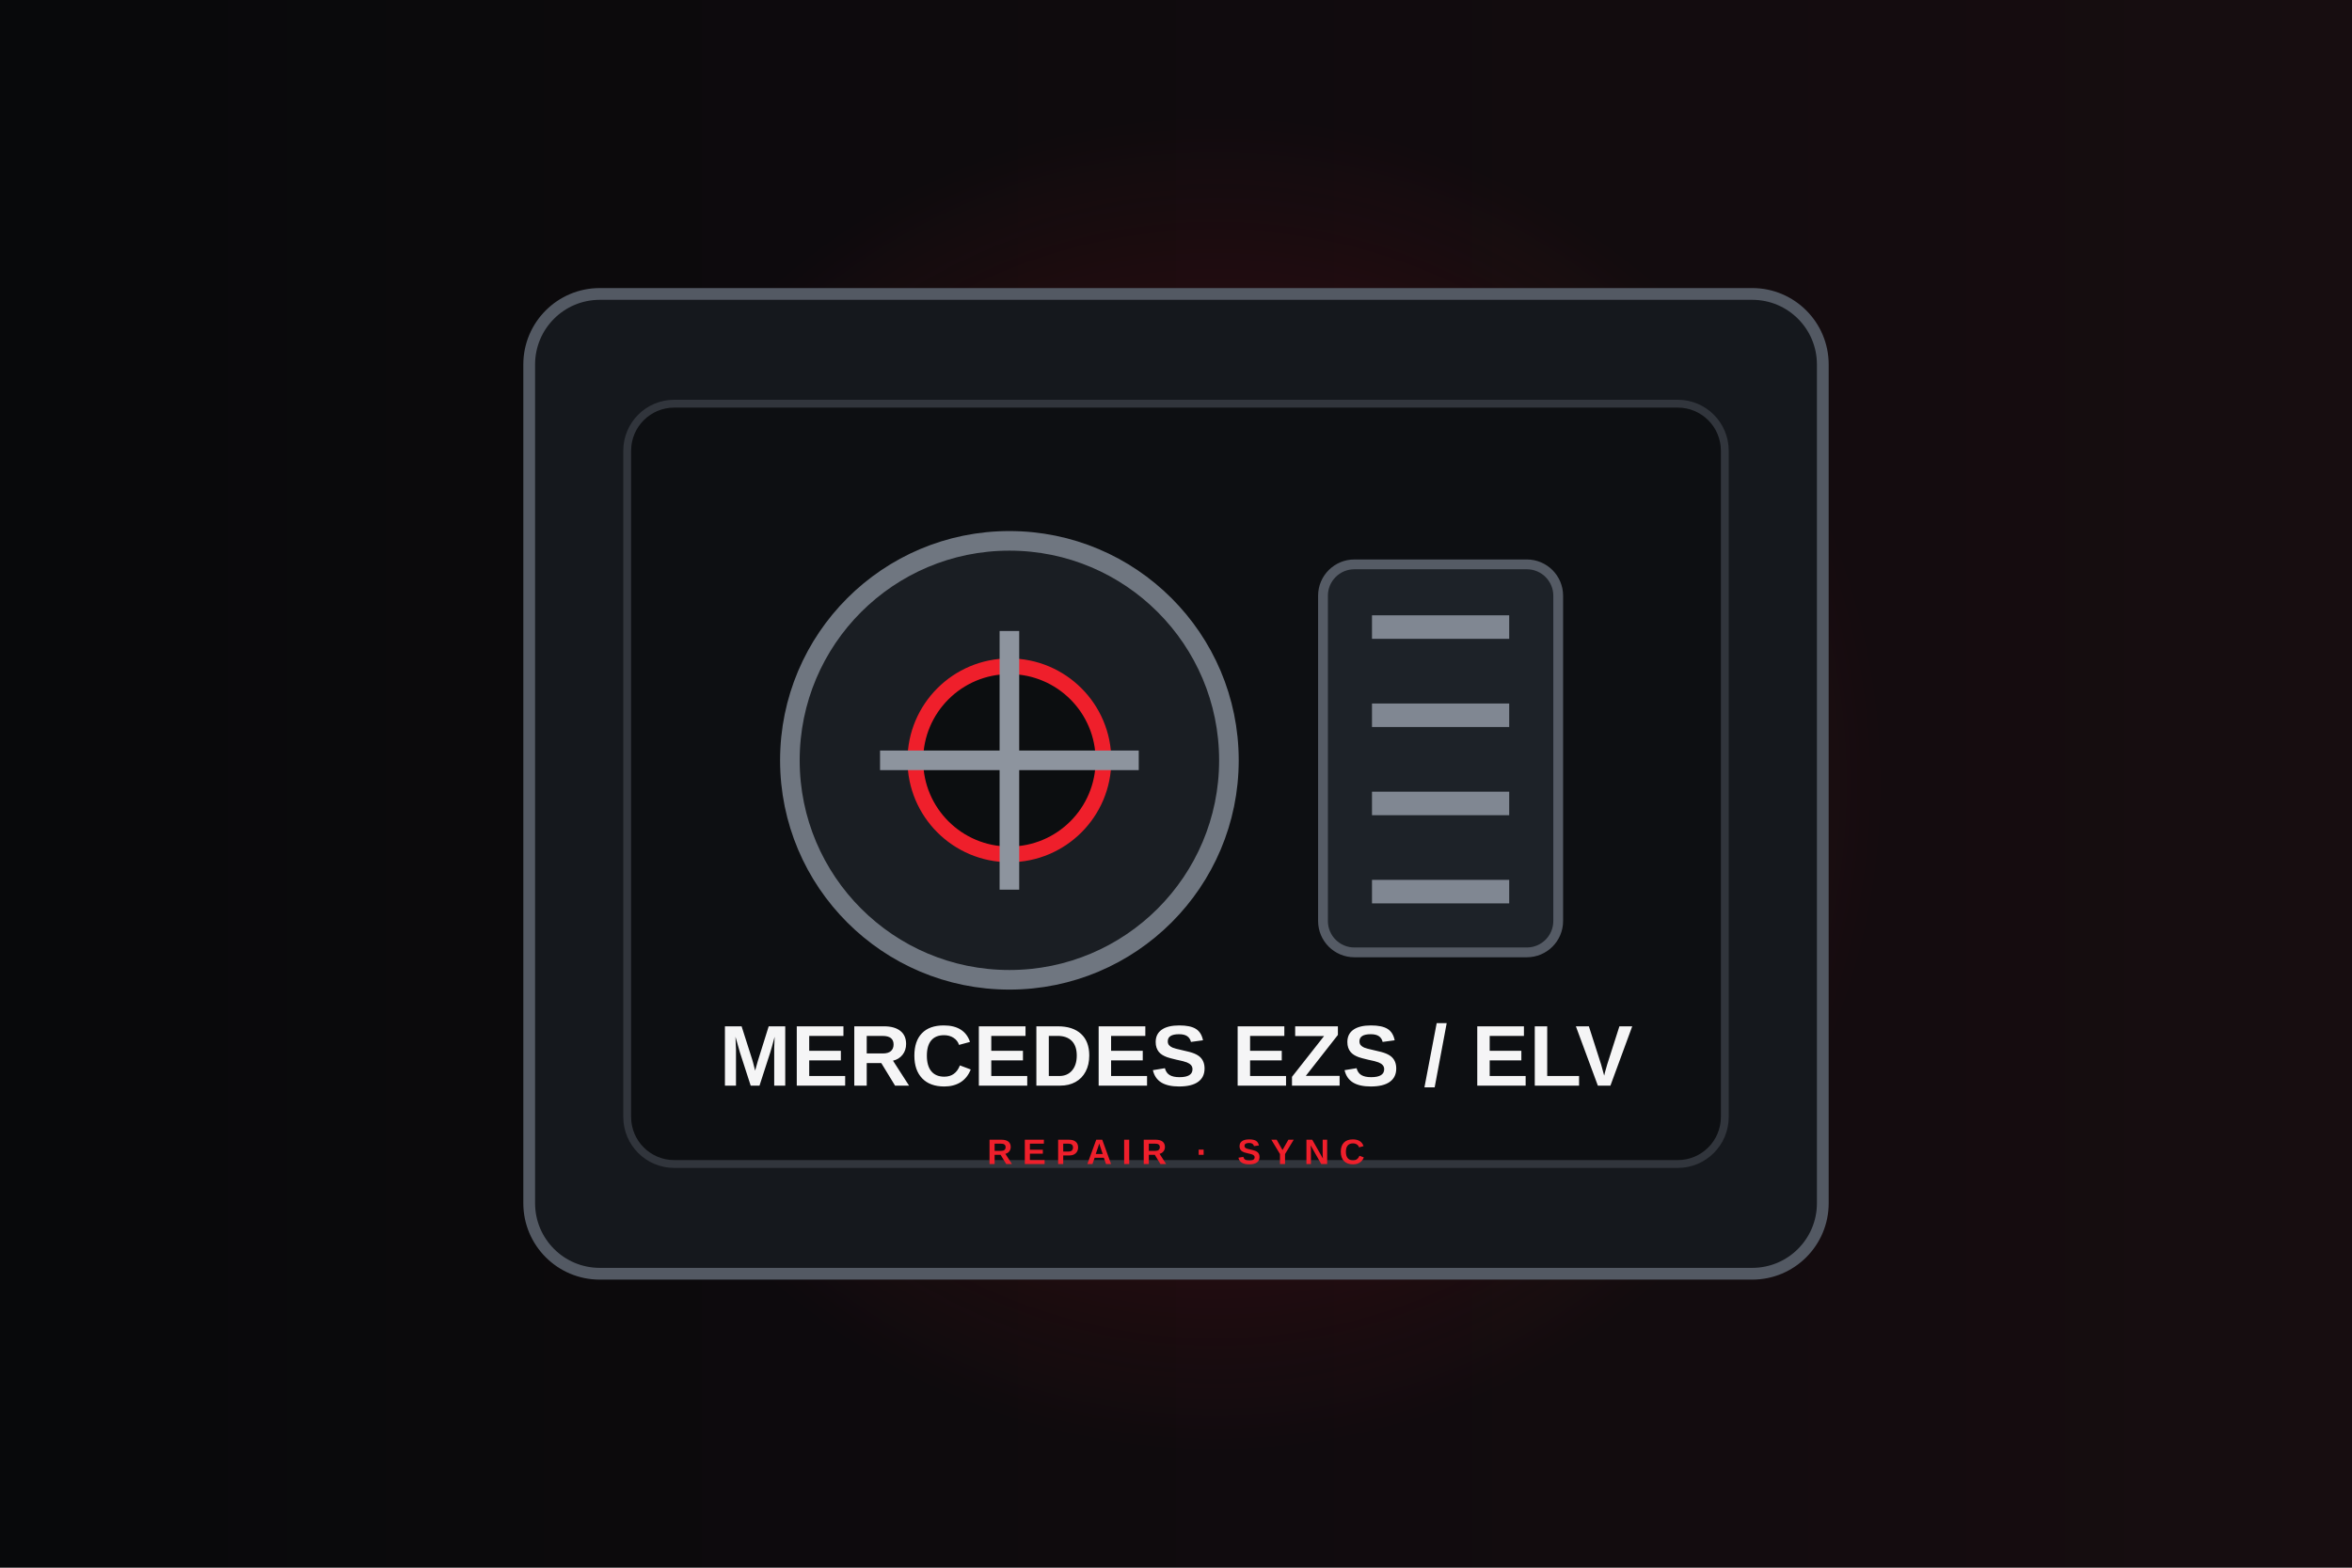
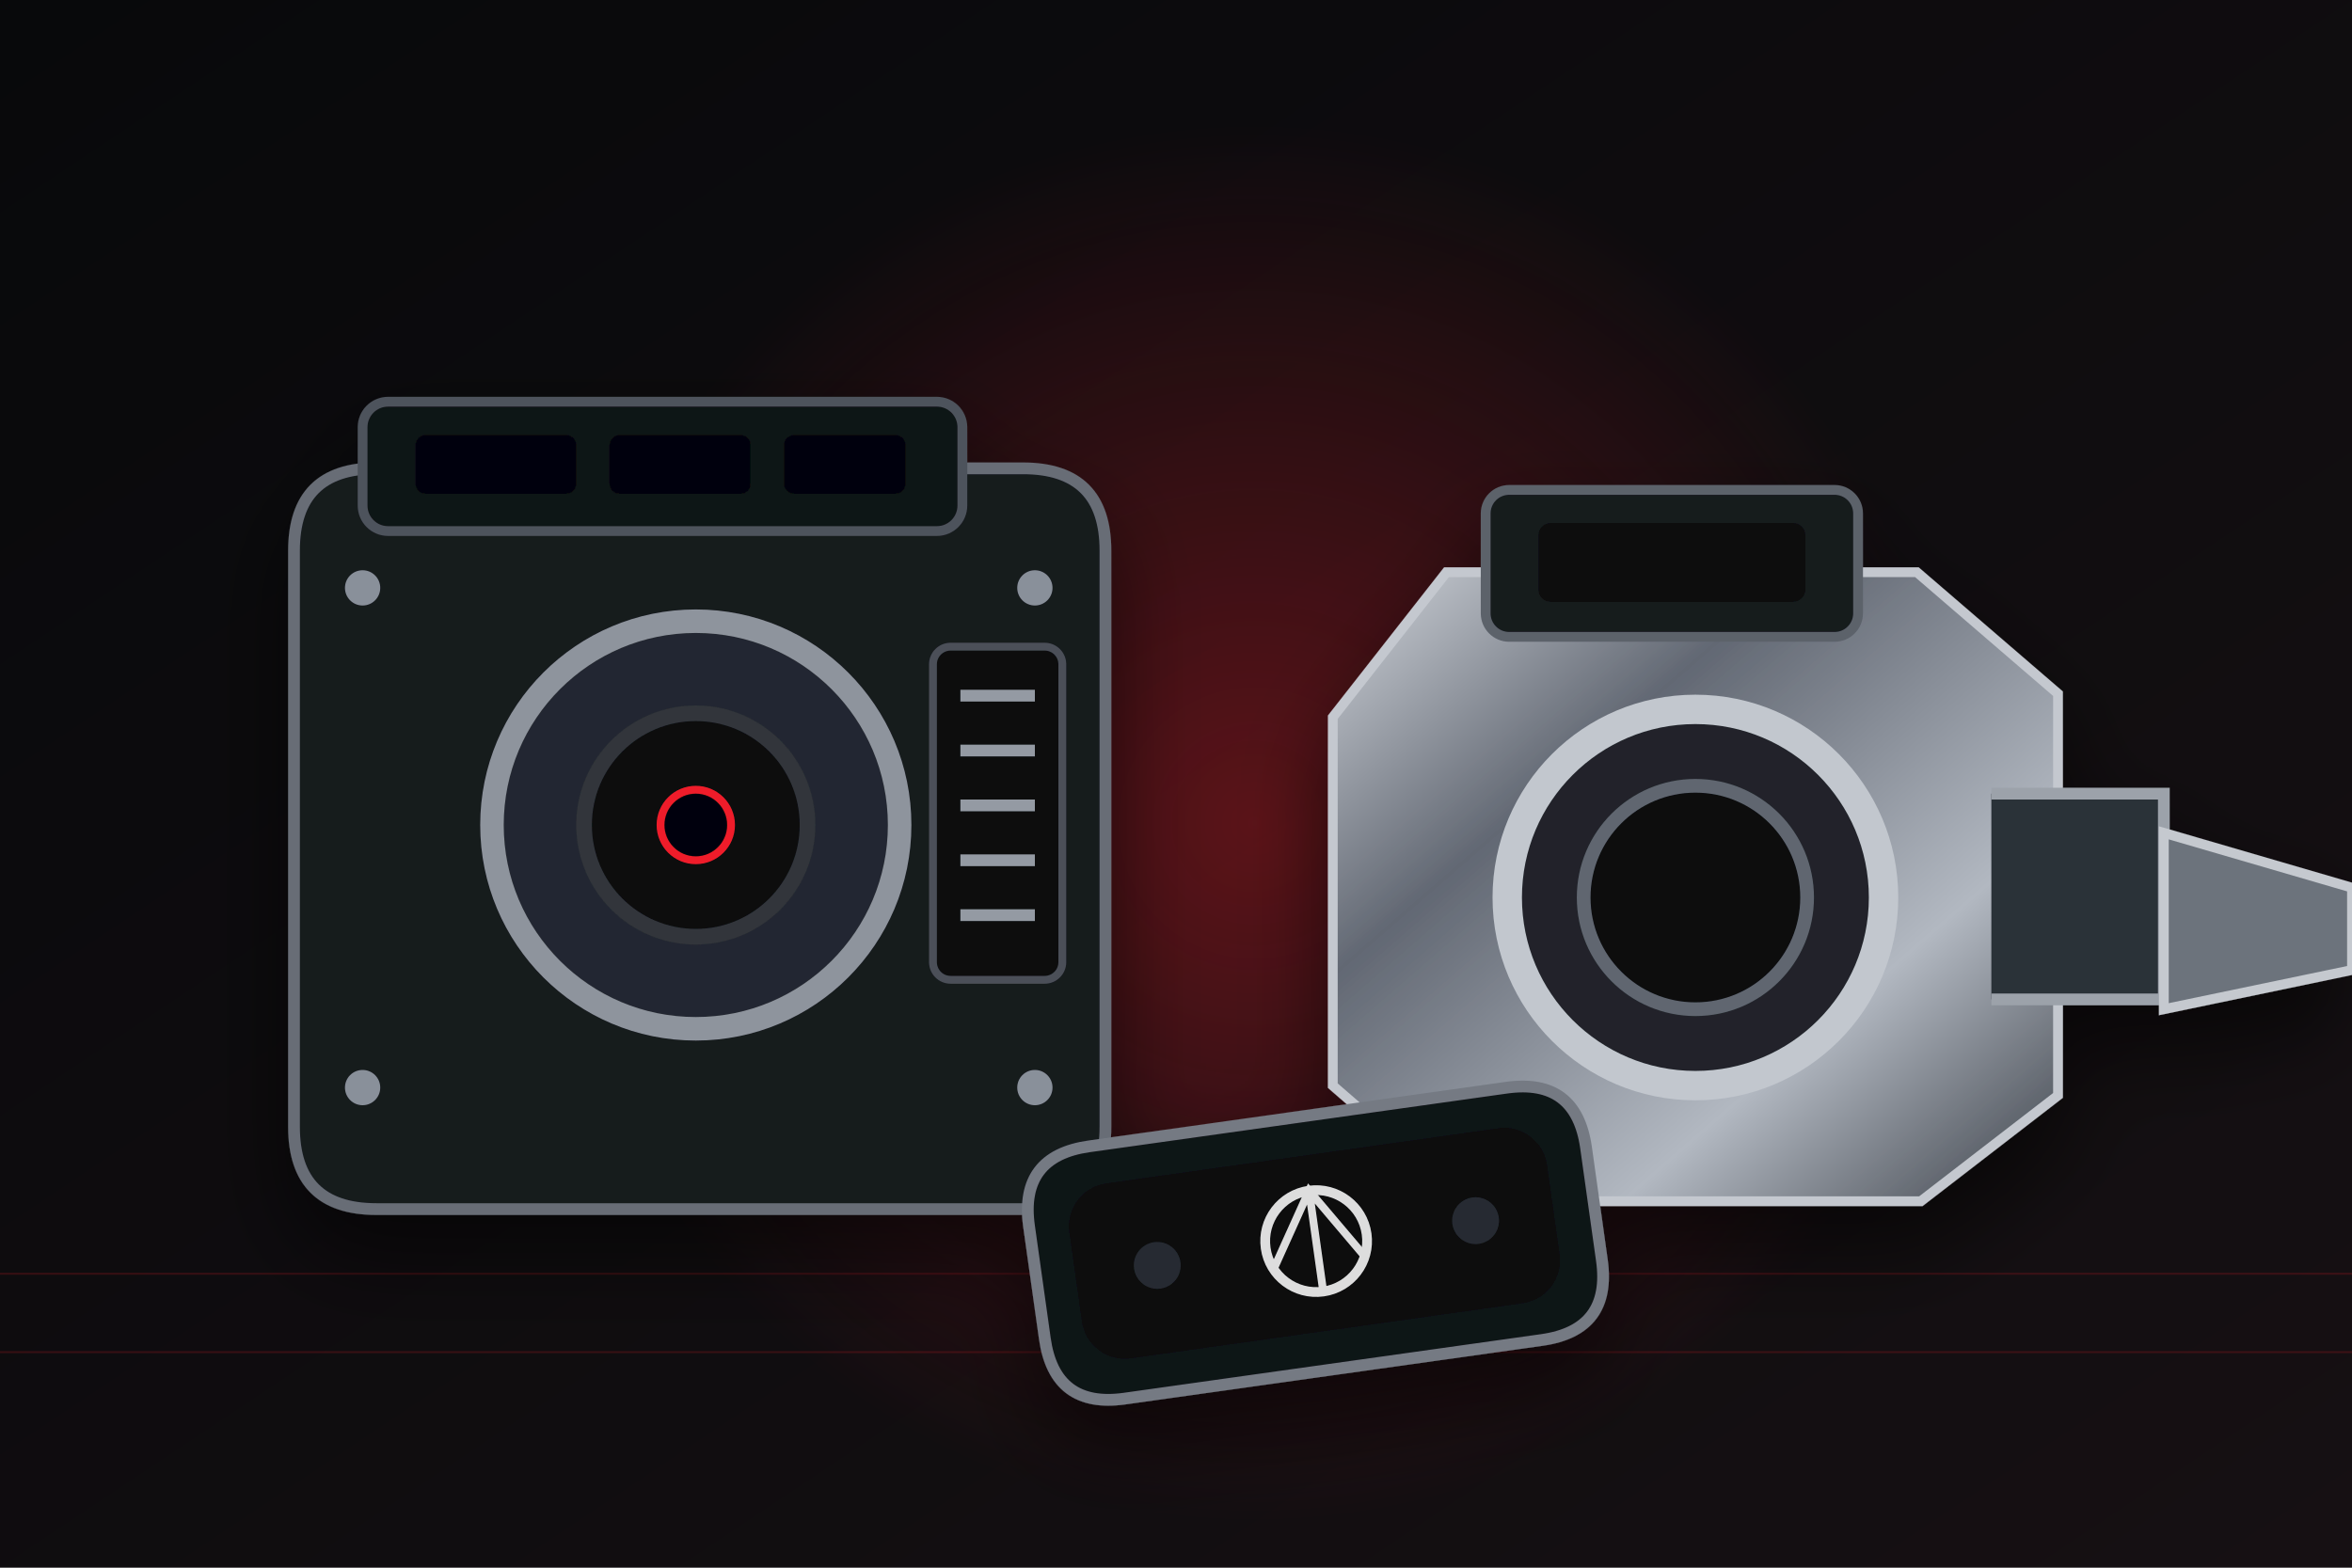
<svg xmlns="http://www.w3.org/2000/svg" viewBox="0 0 1200 800">
  <defs>
-     <linearGradient id="b">
+     <linearGradient id="bg" x2="1" y2="1">
      <stop stop-color="#08090b" />
-       <stop offset="1" stop-color="#170d10" />
+       <stop offset="1" stop-color="#161013" />
    </linearGradient>
-     <radialGradient id="g">
-       <stop stop-color="#ef1f2b" stop-opacity=".28" />
+     <linearGradient id="metal" x2="1" y2="1">
+       <stop stop-color="#d1d5db" />
+       <stop offset=".32" stop-color="#626873" />
+       <stop offset=".7" stop-color="#b2b8c1" />
+       <stop offset="1" stop-color="#3d424a" />
+     </linearGradient>
+     <radialGradient id="glow">
+       <stop stop-color="#ef1f2b" stop-opacity=".34" />
      <stop offset="1" stop-color="#ef1f2b" stop-opacity="0" />
    </radialGradient>
+     <filter id="s">
+       <feDropShadow dx="0" dy="22" stdDeviation="22" flood-color="#000" flood-opacity=".55" />
+     </filter>
  </defs>
-   <rect width="1200" height="800" fill="url(#b)" />
-   <circle cx="620" cy="400" r="340" fill="url(#g)" />
-   <g transform="translate(270 150)">
-     <rect width="660" height="500" rx="36" fill="#15181d" stroke="#535963" stroke-width="6" />
-     <rect x="50" y="56" width="560" height="388" rx="24" fill="#0d0f12" stroke="#31353c" stroke-width="4" />
-     <circle cx="245" cy="238" r="112" fill="#1a1e23" stroke="#6f7680" stroke-width="10" />
-     <circle cx="245" cy="238" r="48" fill="#0c0e10" stroke="#ef1f2b" stroke-width="8" />
-     <path d="M245 172v132M179 238h132" stroke="#8d949e" stroke-width="10" />
-     <rect x="405" y="138" width="120" height="198" rx="16" fill="#1d2228" stroke="#555b65" stroke-width="5" />
-     <path d="M430 170h70M430 215h70M430 260h70M430 305h70" stroke="#808792" stroke-width="12" />
-     <text x="330" y="404" fill="#f5f5f6" font-family="Arial" font-size="44" font-weight="800" text-anchor="middle">MERCEDES EZS / ELV</text>
-     <text x="330" y="444" fill="#ef1f2b" font-family="Arial" font-size="18" font-weight="700" letter-spacing="5" text-anchor="middle">REPAIR · SYNC</text>
+   <rect width="1200" height="800" fill="url(#bg)" />
+   <circle cx="640" cy="420" r="360" fill="url(#glow)" />
+   <path d="M0 650H1200M0 690H1200" stroke="#ef1f2b" stroke-opacity=".18" />
+   <g filter="url(#s)">
+     <g transform="translate(150 205)">
+       <path d="M0 76Q0 34 42 34h330q42 0 42 42v294q0 42-42 42H42q-42 0-42-42z" fill="#171a1f" stroke="#676d76" stroke-width="6" />
+       <rect x="35" y="0" width="306" height="66" rx="13" fill="#111318" stroke="#4d535b" stroke-width="5" />
+       <g fill="#050608">
+         <rect x="62" y="17" width="82" height="30" rx="5" />
+         <rect x="161" y="17" width="72" height="30" rx="5" />
+         <rect x="250" y="17" width="62" height="30" rx="5" />
+       </g>
+       <circle cx="205" cy="216" r="104" fill="#242830" stroke="#8e949d" stroke-width="12" />
+       <circle cx="205" cy="216" r="57" fill="#090b0e" stroke="#30343a" stroke-width="8" />
+       <circle cx="205" cy="216" r="18" fill="#050607" stroke="#ef1f2b" stroke-width="4" />
+       <rect x="326" y="125" width="66" height="170" rx="9" fill="#0c0e11" stroke="#4b5058" stroke-width="4" />
+       <g stroke="#949aa3" stroke-width="6">
+         <path d="M340 150h38M340 178h38M340 206h38M340 234h38M340 262h38" />
+       </g>
+       <g fill="#89909a">
+         <circle cx="35" cy="95" r="9" />
+         <circle cx="378" cy="95" r="9" />
+         <circle cx="35" cy="350" r="9" />
+         <circle cx="378" cy="350" r="9" />
+       </g>
+     </g>
+     <g transform="translate(680 250)">
+       <path d="M58 42h240l72 62v205l-70 54H68L0 304V116z" fill="url(#metal)" stroke="#c4c8cf" stroke-width="5" />
+       <rect x="78" y="0" width="190" height="75" rx="12" fill="#171a1f" stroke="#5c626b" stroke-width="5" />
+       <rect x="105" y="17" width="136" height="40" rx="6" fill="#070809" />
+       <circle cx="185" cy="208" r="96" fill="#20242a" stroke="#c2c7ce" stroke-width="15" />
+       <circle cx="185" cy="208" r="57" fill="#0a0c0f" stroke="#606670" stroke-width="7" />
+       <path d="M336 155h88v105h-88" fill="#2b3037" stroke="#9ca2aa" stroke-width="6" />
+       <path d="M424 175l96 28v42l-96 20z" fill="#6c737c" stroke="#c5c9cf" stroke-width="5" />
+     </g>
+     <g transform="translate(520 590) rotate(-8)">
+       <path d="M0 36Q0 0 36 0h215q36 0 36 36v58q0 36-36 36H36Q0 130 0 94z" fill="#111318" stroke="#747a83" stroke-width="6" />
+       <rect x="20" y="20" width="246" height="90" rx="22" fill="#08090b" />
+       <circle cx="144" cy="64" r="26" fill="none" stroke="#ddd" stroke-width="5" />
+       <path d="M144 38v52M120 76l24-38 24 38" stroke="#ddd" stroke-width="4" fill="none" />
+       <circle cx="62" cy="65" r="12" fill="#252a30" />
+       <circle cx="226" cy="65" r="12" fill="#252a30" />
+     </g>
  </g>
</svg>
